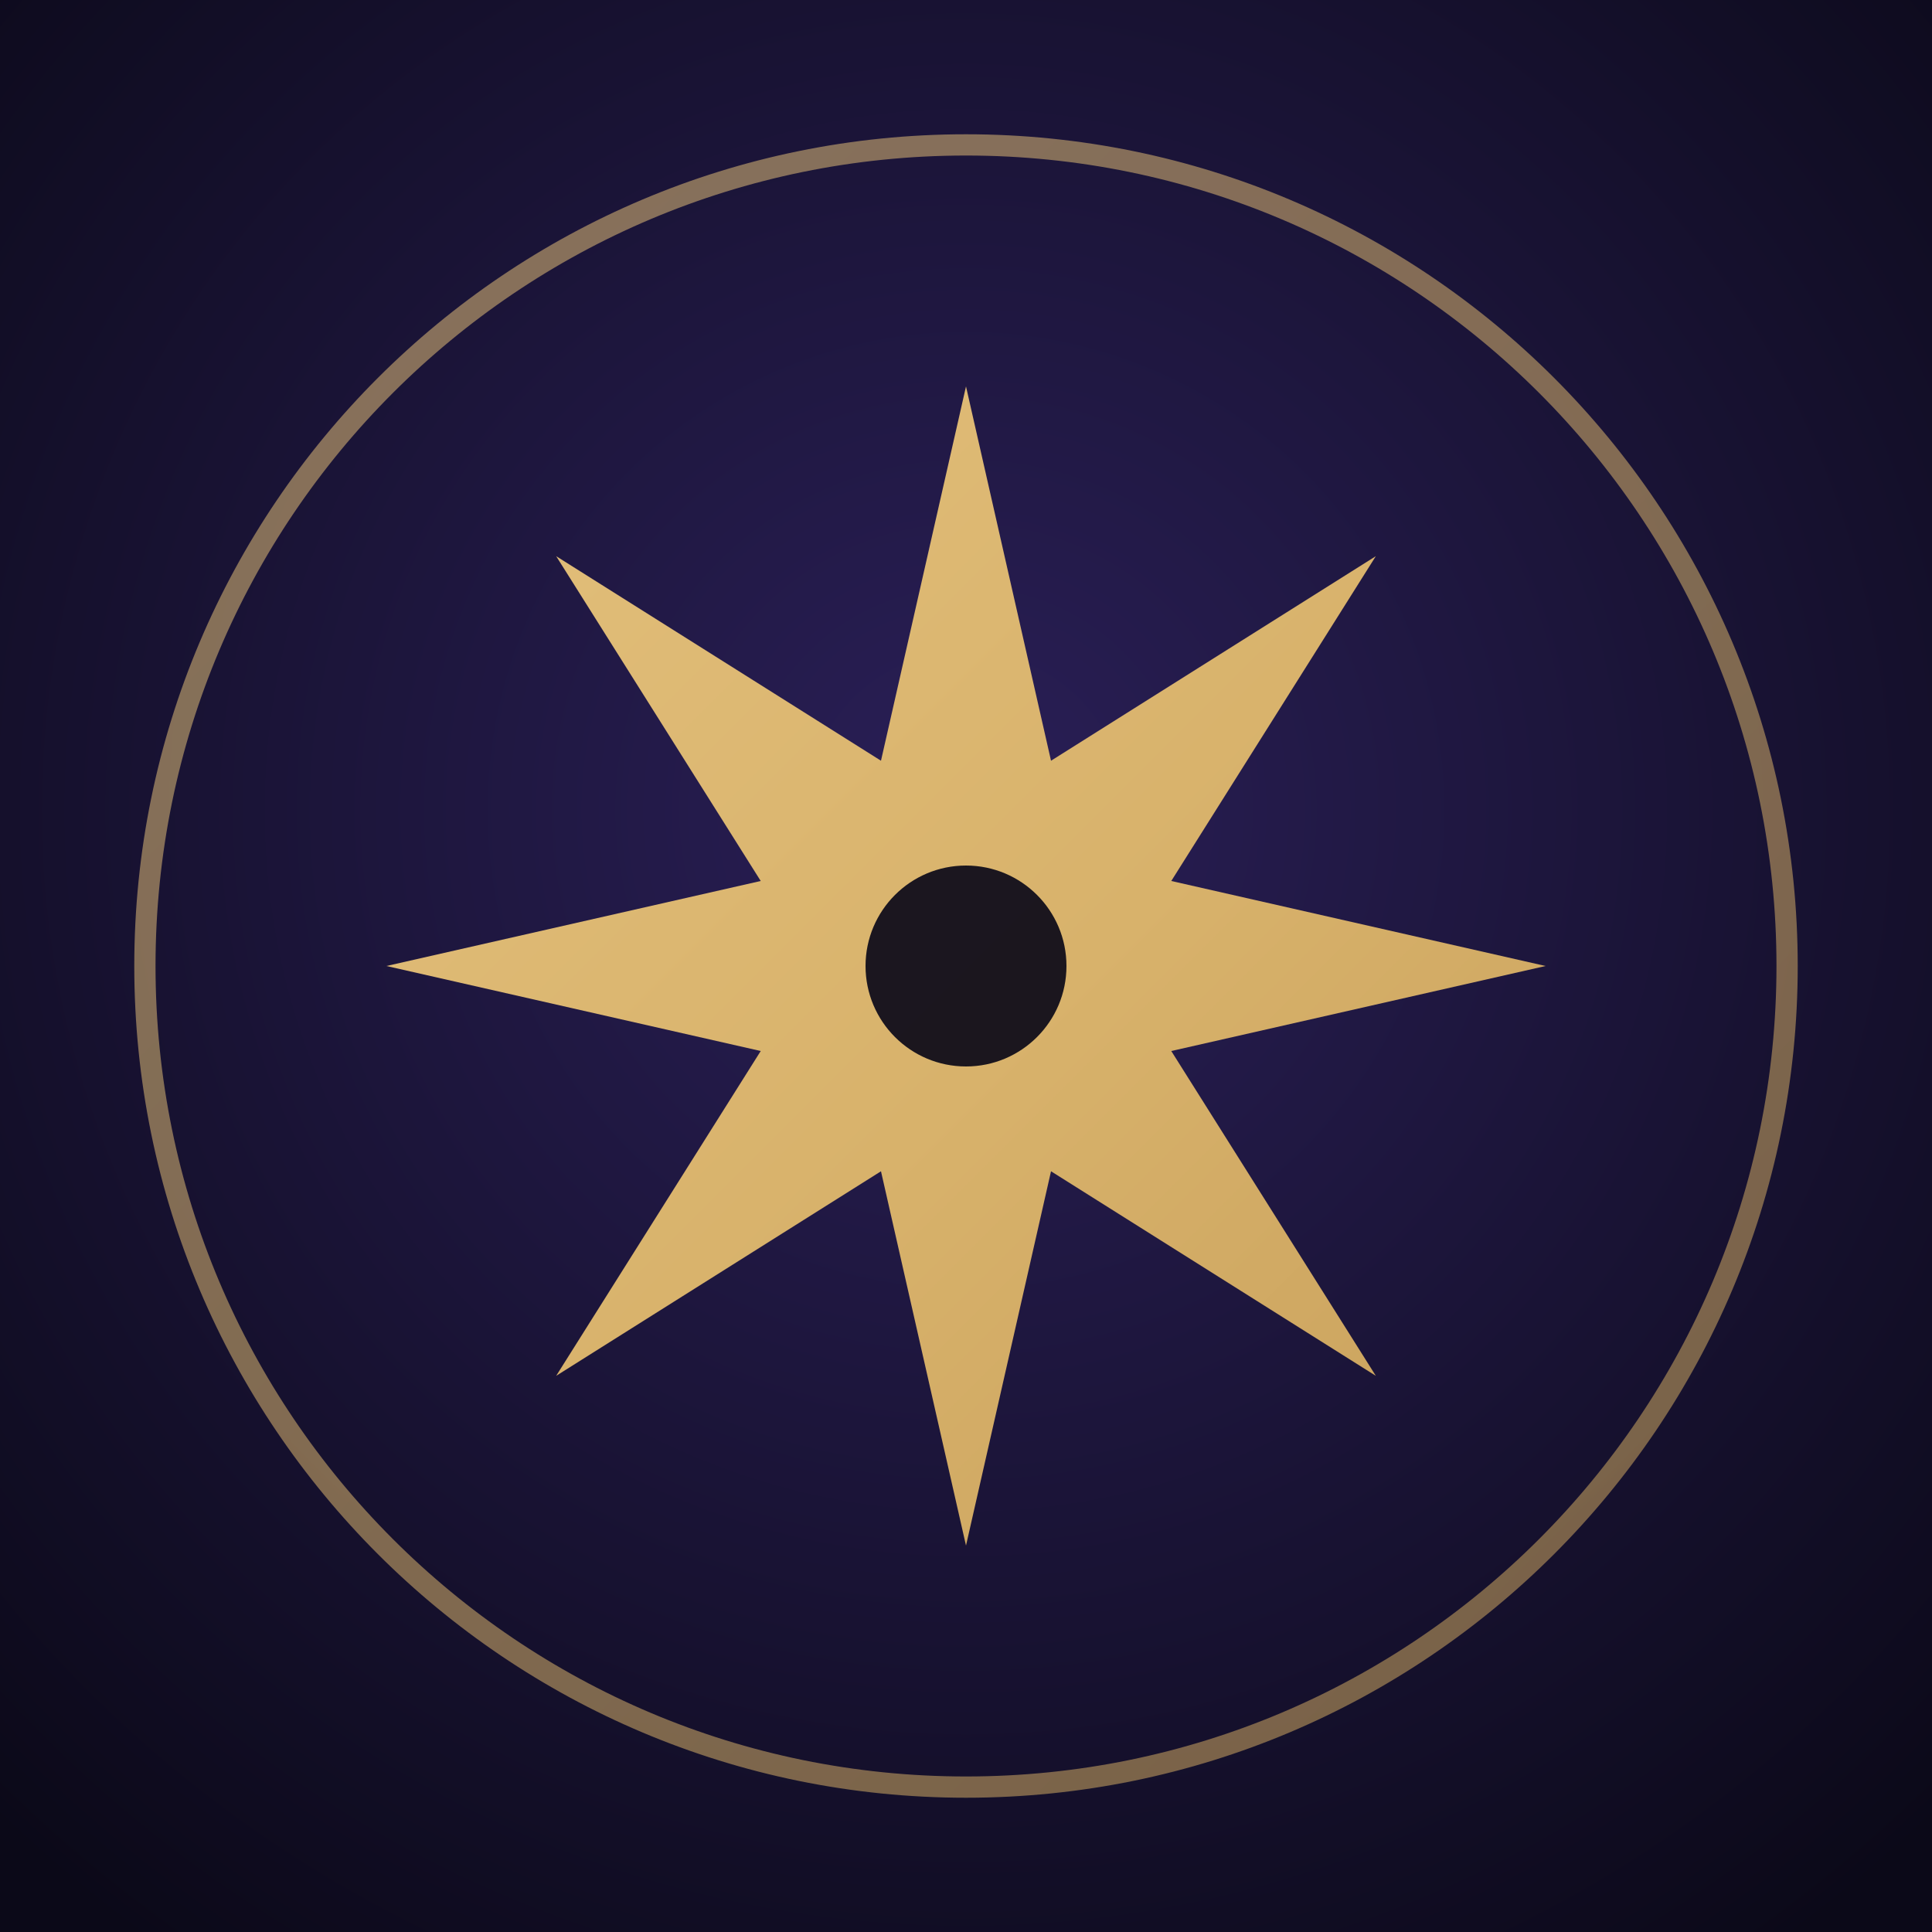
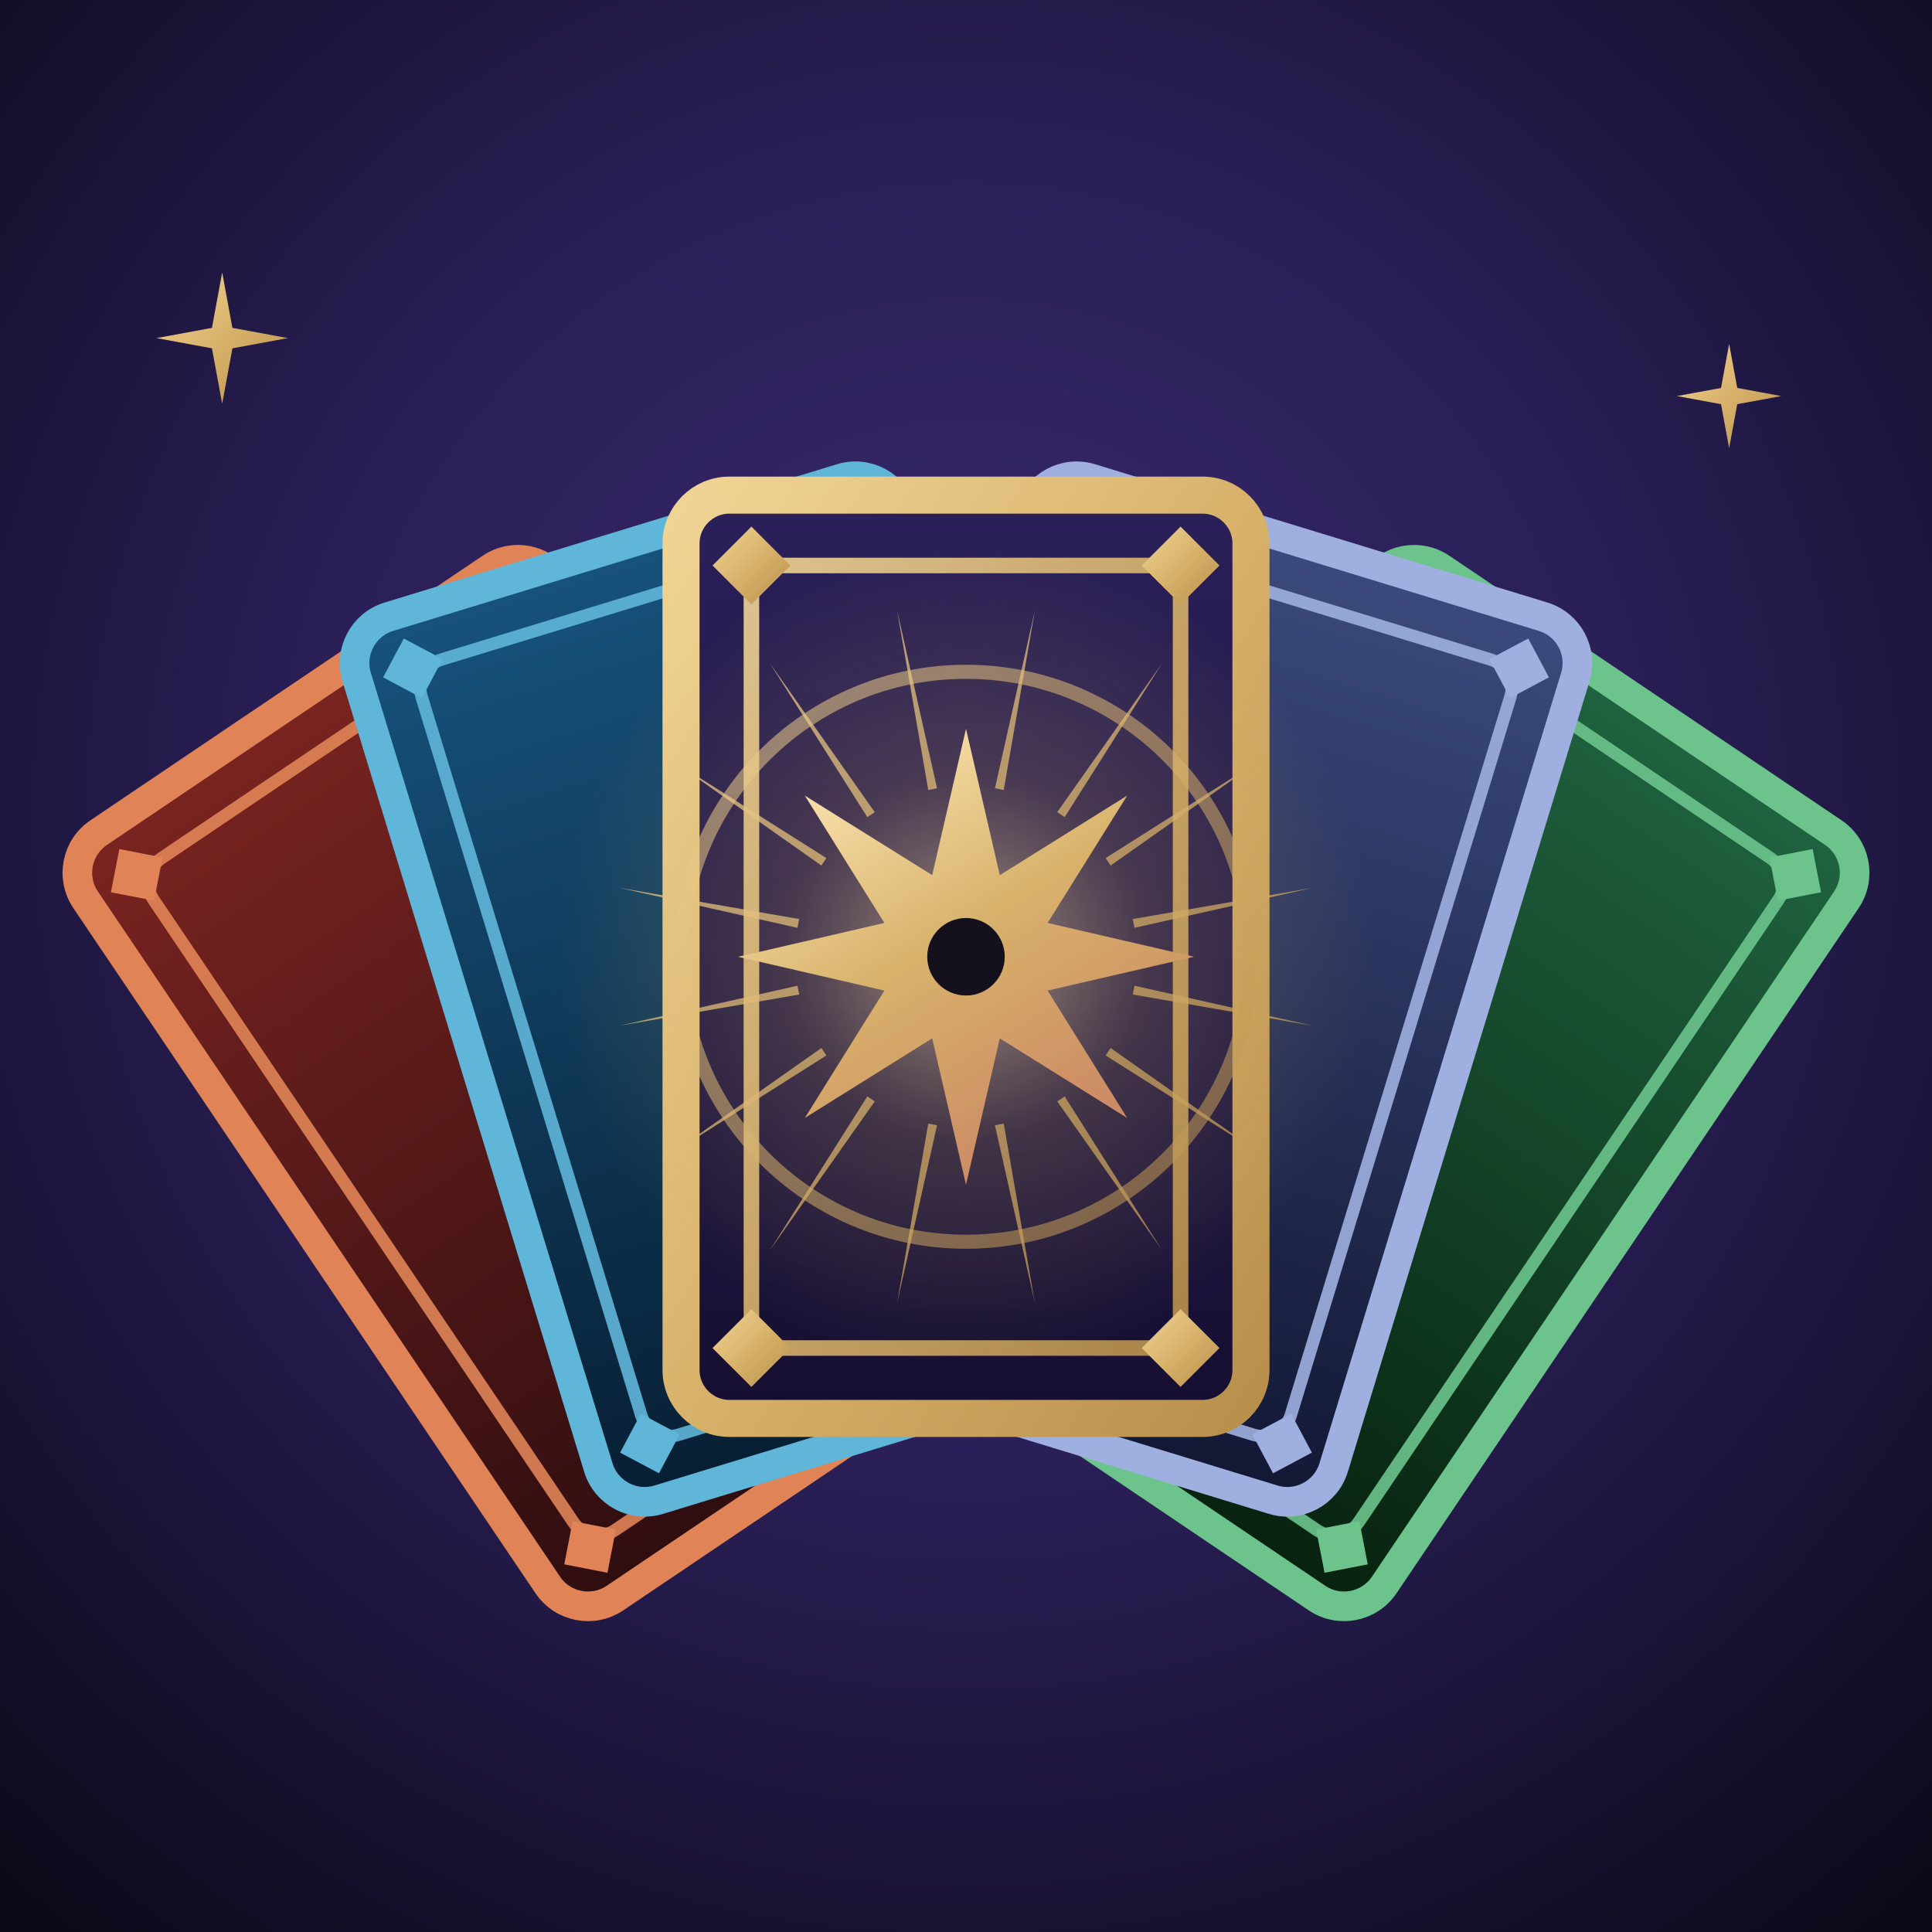
<svg xmlns="http://www.w3.org/2000/svg" width="1024" height="1024" viewBox="0 0 1024 1024">
  <defs>
-     <radialGradient id="bg" cx="50%" cy="42%" r="72%">
-       <stop offset="0%" stop-color="#2a1f57" />
+     <radialGradient id="bg" cx="50%" cy="42%" r="75%">
+       <stop offset="0%" stop-color="#3a2a6e" />
+       <stop offset="45%" stop-color="#2a1f57" />
      <stop offset="100%" stop-color="#0b0918" />
    </radialGradient>
    <linearGradient id="gold" x1="0%" y1="0%" x2="100%" y2="100%">
-       <stop offset="0%" stop-color="#e3c07c" />
-       <stop offset="55%" stop-color="#d8b26b" />
-       <stop offset="100%" stop-color="#c9a15c" />
+       <stop offset="0%" stop-color="#f0d495" />
+       <stop offset="50%" stop-color="#d8b26b" />
+       <stop offset="100%" stop-color="#b8904c" />
+     </linearGradient>
+     <linearGradient id="starFill" x1="20%" y1="0%" x2="80%" y2="100%">
+       <stop offset="0%" stop-color="#ffe9b8" />
+       <stop offset="45%" stop-color="#d8b26b" />
+       <stop offset="100%" stop-color="#c97f63" />
+     </linearGradient>
+     <radialGradient id="glow">
+       <stop offset="0%" stop-color="#ffe9b8" stop-opacity="0.6" />
+       <stop offset="45%" stop-color="#d8b26b" stop-opacity="0.2" />
+       <stop offset="100%" stop-color="#d8b26b" stop-opacity="0" />
+     </radialGradient>
+     <radialGradient id="au2" cx="80%" cy="30%" r="52%">
+       <stop offset="0%" stop-color="#8e2a7a" stop-opacity="0.8" />
+       <stop offset="100%" stop-color="#8e2a7a" stop-opacity="0" />
+     </radialGradient>
+     <linearGradient id="t-gold" x1="0%" y1="0%" x2="0%" y2="100%">
+       <stop offset="0%" stop-color="#2b2059" />
+       <stop offset="100%" stop-color="#160f31" />
+     </linearGradient>
+     <linearGradient id="t-fire" x1="0%" y1="0%" x2="0%" y2="100%">
+       <stop offset="0%" stop-color="#7a2420" />
+       <stop offset="100%" stop-color="#2e0d10" />
+     </linearGradient>
+     <linearGradient id="t-water" x1="0%" y1="0%" x2="0%" y2="100%">
+       <stop offset="0%" stop-color="#17537d" />
+       <stop offset="100%" stop-color="#071e33" />
+     </linearGradient>
+     <linearGradient id="t-air" x1="0%" y1="0%" x2="0%" y2="100%">
+       <stop offset="0%" stop-color="#3b4a7d" />
+       <stop offset="100%" stop-color="#121733" />
+     </linearGradient>
+     <linearGradient id="t-earth" x1="0%" y1="0%" x2="0%" y2="100%">
+       <stop offset="0%" stop-color="#1f6340" />
+       <stop offset="100%" stop-color="#07210f" />
    </linearGradient>
  </defs>
  <rect width="1024" height="1024" fill="url(#bg)" />
-   <circle cx="512" cy="512" r="435.2" fill="none" stroke="url(#gold)" stroke-width="11.264" opacity="0.55" />
-   <path d="M 512.00 204.80 L 557.06 403.20 L 729.22 294.78 L 620.80 466.94 L 819.20 512.00 L 620.80 557.06 L 729.22 729.22 L 557.06 620.80 L 512.00 819.20 L 466.94 620.80 L 294.78 729.22 L 403.20 557.06 L 204.80 512.00 L 403.20 466.94 L 294.78 294.78 L 466.94 403.20 Z" fill="url(#gold)" />
-   <circle cx="512" cy="512" r="53.248" fill="#0b0918" opacity="0.92" />
+   <path d="M 117.76 144.38 L 123.18 173.78 L 152.58 179.20 L 123.18 184.62 L 117.76 214.02 L 112.34 184.62 L 82.94 179.20 L 112.34 173.78 Z" fill="url(#gold)" />
+   <path d="M 916.48 182.27 L 920.78 205.62 L 944.13 209.92 L 920.78 214.22 L 916.48 237.57 L 912.18 214.22 L 888.83 209.92 L 912.18 205.62 Z" fill="url(#gold)" />
+   <g transform="rotate(-34 512 898.602)">
+     <rect x="360.96" y="262.422" width="302.08" height="489.37" rx="25.677" fill="url(#t-fire)" stroke="#e08457" stroke-width="15.708" />
+     <rect x="390.806" y="292.267" width="242.389" height="429.679" rx="15.92" fill="none" stroke="#e08457" stroke-width="6.597" opacity="0.9" />
+     <path d="M 390.806 275.773 L 407.299 292.267 L 390.806 308.761 L 374.312 292.267 Z" fill="#e08457" />
+     <path d="M 633.194 275.773 L 649.688 292.267 L 633.194 308.761 L 616.701 292.267 Z" fill="#e08457" />
+     <path d="M 390.806 705.452 L 407.299 721.946 L 390.806 738.439 L 374.312 721.946 Z" fill="#e08457" />
+     <path d="M 633.194 705.452 L 649.688 721.946 L 633.194 738.439 L 616.701 721.946 Z" fill="#e08457" />
+   </g>
+   <g transform="rotate(34 512 898.602)">
+     <rect x="360.96" y="262.422" width="302.08" height="489.37" rx="25.677" fill="url(#t-earth)" stroke="#6cc48c" stroke-width="15.708" />
+     <rect x="390.806" y="292.267" width="242.389" height="429.679" rx="15.92" fill="none" stroke="#6cc48c" stroke-width="6.597" opacity="0.9" />
+     <path d="M 390.806 275.773 L 407.299 292.267 L 390.806 308.761 L 374.312 292.267 Z" fill="#6cc48c" />
+     <path d="M 633.194 275.773 L 649.688 292.267 L 633.194 308.761 L 616.701 292.267 Z" fill="#6cc48c" />
+     <path d="M 390.806 705.452 L 407.299 721.946 L 390.806 738.439 L 374.312 721.946 Z" fill="#6cc48c" />
+     <path d="M 633.194 705.452 L 649.688 721.946 L 633.194 738.439 L 616.701 721.946 Z" fill="#6cc48c" />
+   </g>
+   <g transform="rotate(-17 512 898.602)">
+     <rect x="360.96" y="262.422" width="302.08" height="489.37" rx="25.677" fill="url(#t-water)" stroke="#5fb6d9" stroke-width="15.708" />
+     <rect x="390.806" y="292.267" width="242.389" height="429.679" rx="15.92" fill="none" stroke="#5fb6d9" stroke-width="6.597" opacity="0.9" />
+     <path d="M 390.806 275.773 L 407.299 292.267 L 390.806 308.761 L 374.312 292.267 Z" fill="#5fb6d9" />
+     <path d="M 633.194 275.773 L 649.688 292.267 L 633.194 308.761 L 616.701 292.267 Z" fill="#5fb6d9" />
+     <path d="M 390.806 705.452 L 407.299 721.946 L 390.806 738.439 L 374.312 721.946 Z" fill="#5fb6d9" />
+     <path d="M 633.194 705.452 L 649.688 721.946 L 633.194 738.439 L 616.701 721.946 Z" fill="#5fb6d9" />
+   </g>
+   <g transform="rotate(17 512 898.602)">
+     <rect x="360.96" y="262.422" width="302.08" height="489.37" rx="25.677" fill="url(#t-air)" stroke="#9fb0e0" stroke-width="15.708" />
+     <rect x="390.806" y="292.267" width="242.389" height="429.679" rx="15.92" fill="none" stroke="#9fb0e0" stroke-width="6.597" opacity="0.9" />
+     <path d="M 390.806 275.773 L 407.299 292.267 L 390.806 308.761 L 374.312 292.267 Z" fill="#9fb0e0" />
+     <path d="M 633.194 275.773 L 649.688 292.267 L 633.194 308.761 L 616.701 292.267 Z" fill="#9fb0e0" />
+     <path d="M 390.806 705.452 L 407.299 721.946 L 390.806 738.439 L 374.312 721.946 Z" fill="#9fb0e0" />
+     <path d="M 633.194 705.452 L 649.688 721.946 L 633.194 738.439 L 616.701 721.946 Z" fill="#9fb0e0" />
+   </g>
+   <g transform="rotate(0 512 507.1063)">
+     <rect x="360.96" y="262.422" width="302.08" height="489.37" rx="25.677" fill="url(#t-gold)" stroke="url(#gold)" stroke-width="19.635" />
+     <rect x="398.267" y="299.728" width="227.466" height="414.756" rx="15.92" fill="none" stroke="url(#gold)" stroke-width="8.247" opacity="0.9" />
+     <path d="M 398.267 279.111 L 418.884 299.728 L 398.267 320.345 L 377.65 299.728 Z" fill="url(#gold)" />
+     <path d="M 625.733 279.111 L 646.35 299.728 L 625.733 320.345 L 605.116 299.728 Z" fill="url(#gold)" />
+     <path d="M 398.267 693.867 L 418.884 714.484 L 398.267 735.101 L 377.65 714.484 Z" fill="url(#gold)" />
+     <path d="M 625.733 693.867 L 646.35 714.484 L 625.733 735.101 L 605.116 714.484 Z" fill="url(#gold)" />
+     <circle cx="512" cy="507.106" r="217.498" fill="url(#glow)" />
+     <path d="M 527.35 417.79 L 548.54 323.42 L 532.00 418.72 Z M 560.36 430.46 L 616.05 351.38 L 564.30 433.10 Z M 586.01 454.80 L 667.73 403.05 L 588.64 458.75 Z M 600.39 487.11 L 695.69 470.57 L 601.32 491.76 Z M 601.32 522.45 L 695.69 543.64 L 600.39 527.11 Z M 588.64 555.46 L 667.73 611.16 L 586.01 559.41 Z M 564.30 581.11 L 616.05 662.83 L 560.36 583.75 Z M 532.00 595.50 L 548.54 690.80 L 527.35 596.42 Z M 496.65 596.42 L 475.46 690.80 L 492.00 595.50 Z M 463.64 583.75 L 407.95 662.83 L 459.70 581.11 Z M 437.99 559.41 L 356.27 611.16 L 435.36 555.46 Z M 423.61 527.11 L 328.31 543.64 L 422.68 522.45 Z M 422.68 491.76 L 328.31 470.57 L 423.61 487.11 Z M 435.36 458.75 L 356.27 403.05 L 437.99 454.80 Z M 459.70 433.10 L 407.95 351.38 L 463.64 430.46 Z M 492.00 418.72 L 475.46 323.42 L 496.65 417.79 Z" fill="url(#gold)" opacity="0.75" />
+     <circle cx="512" cy="507.106" r="151.04" fill="none" stroke="url(#gold)" stroke-width="7.461" opacity="0.55" />
+     <path d="M 512.00 386.27 L 529.92 463.85 L 597.44 421.67 L 555.26 489.19 L 632.83 507.11 L 555.26 525.02 L 597.44 592.55 L 529.92 550.36 L 512.00 627.94 L 494.08 550.36 L 426.56 592.55 L 468.74 525.02 L 391.17 507.11 L 468.74 489.19 L 426.56 421.67 L 494.08 463.85 Z" fill="url(#starFill)" />
+     <circle cx="512" cy="507.106" r="20.541" fill="#0b0918" opacity="0.95" />
+   </g>
</svg>
